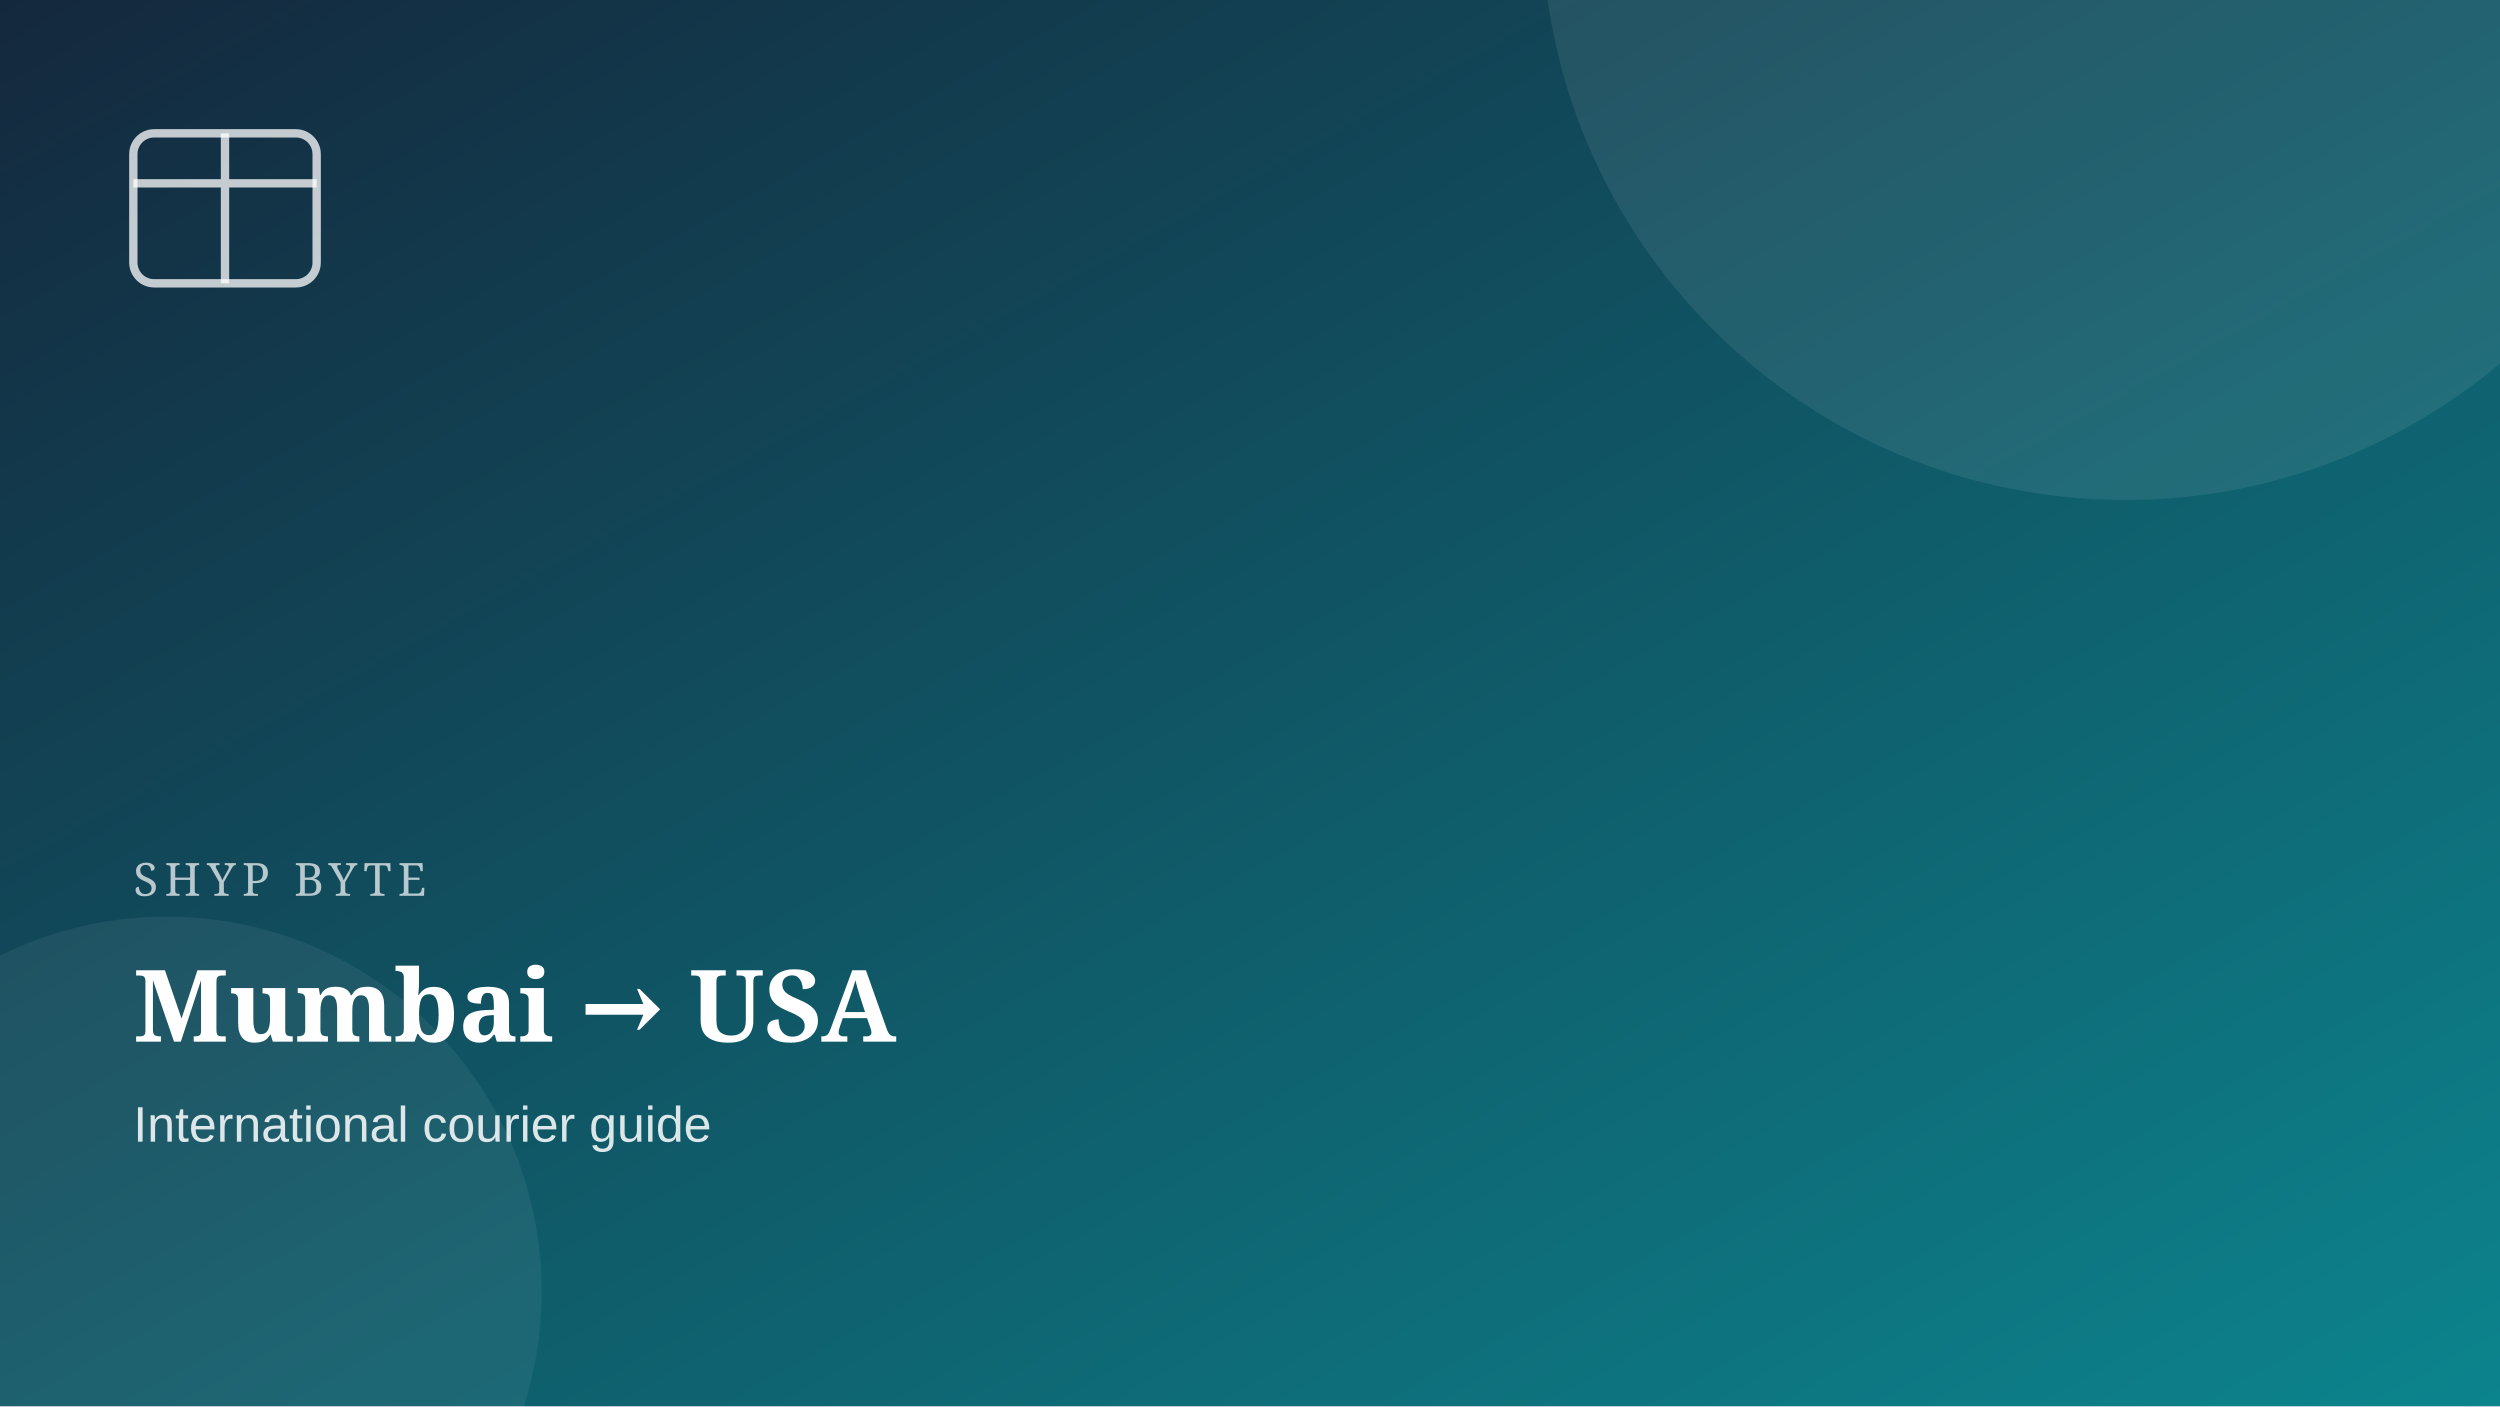
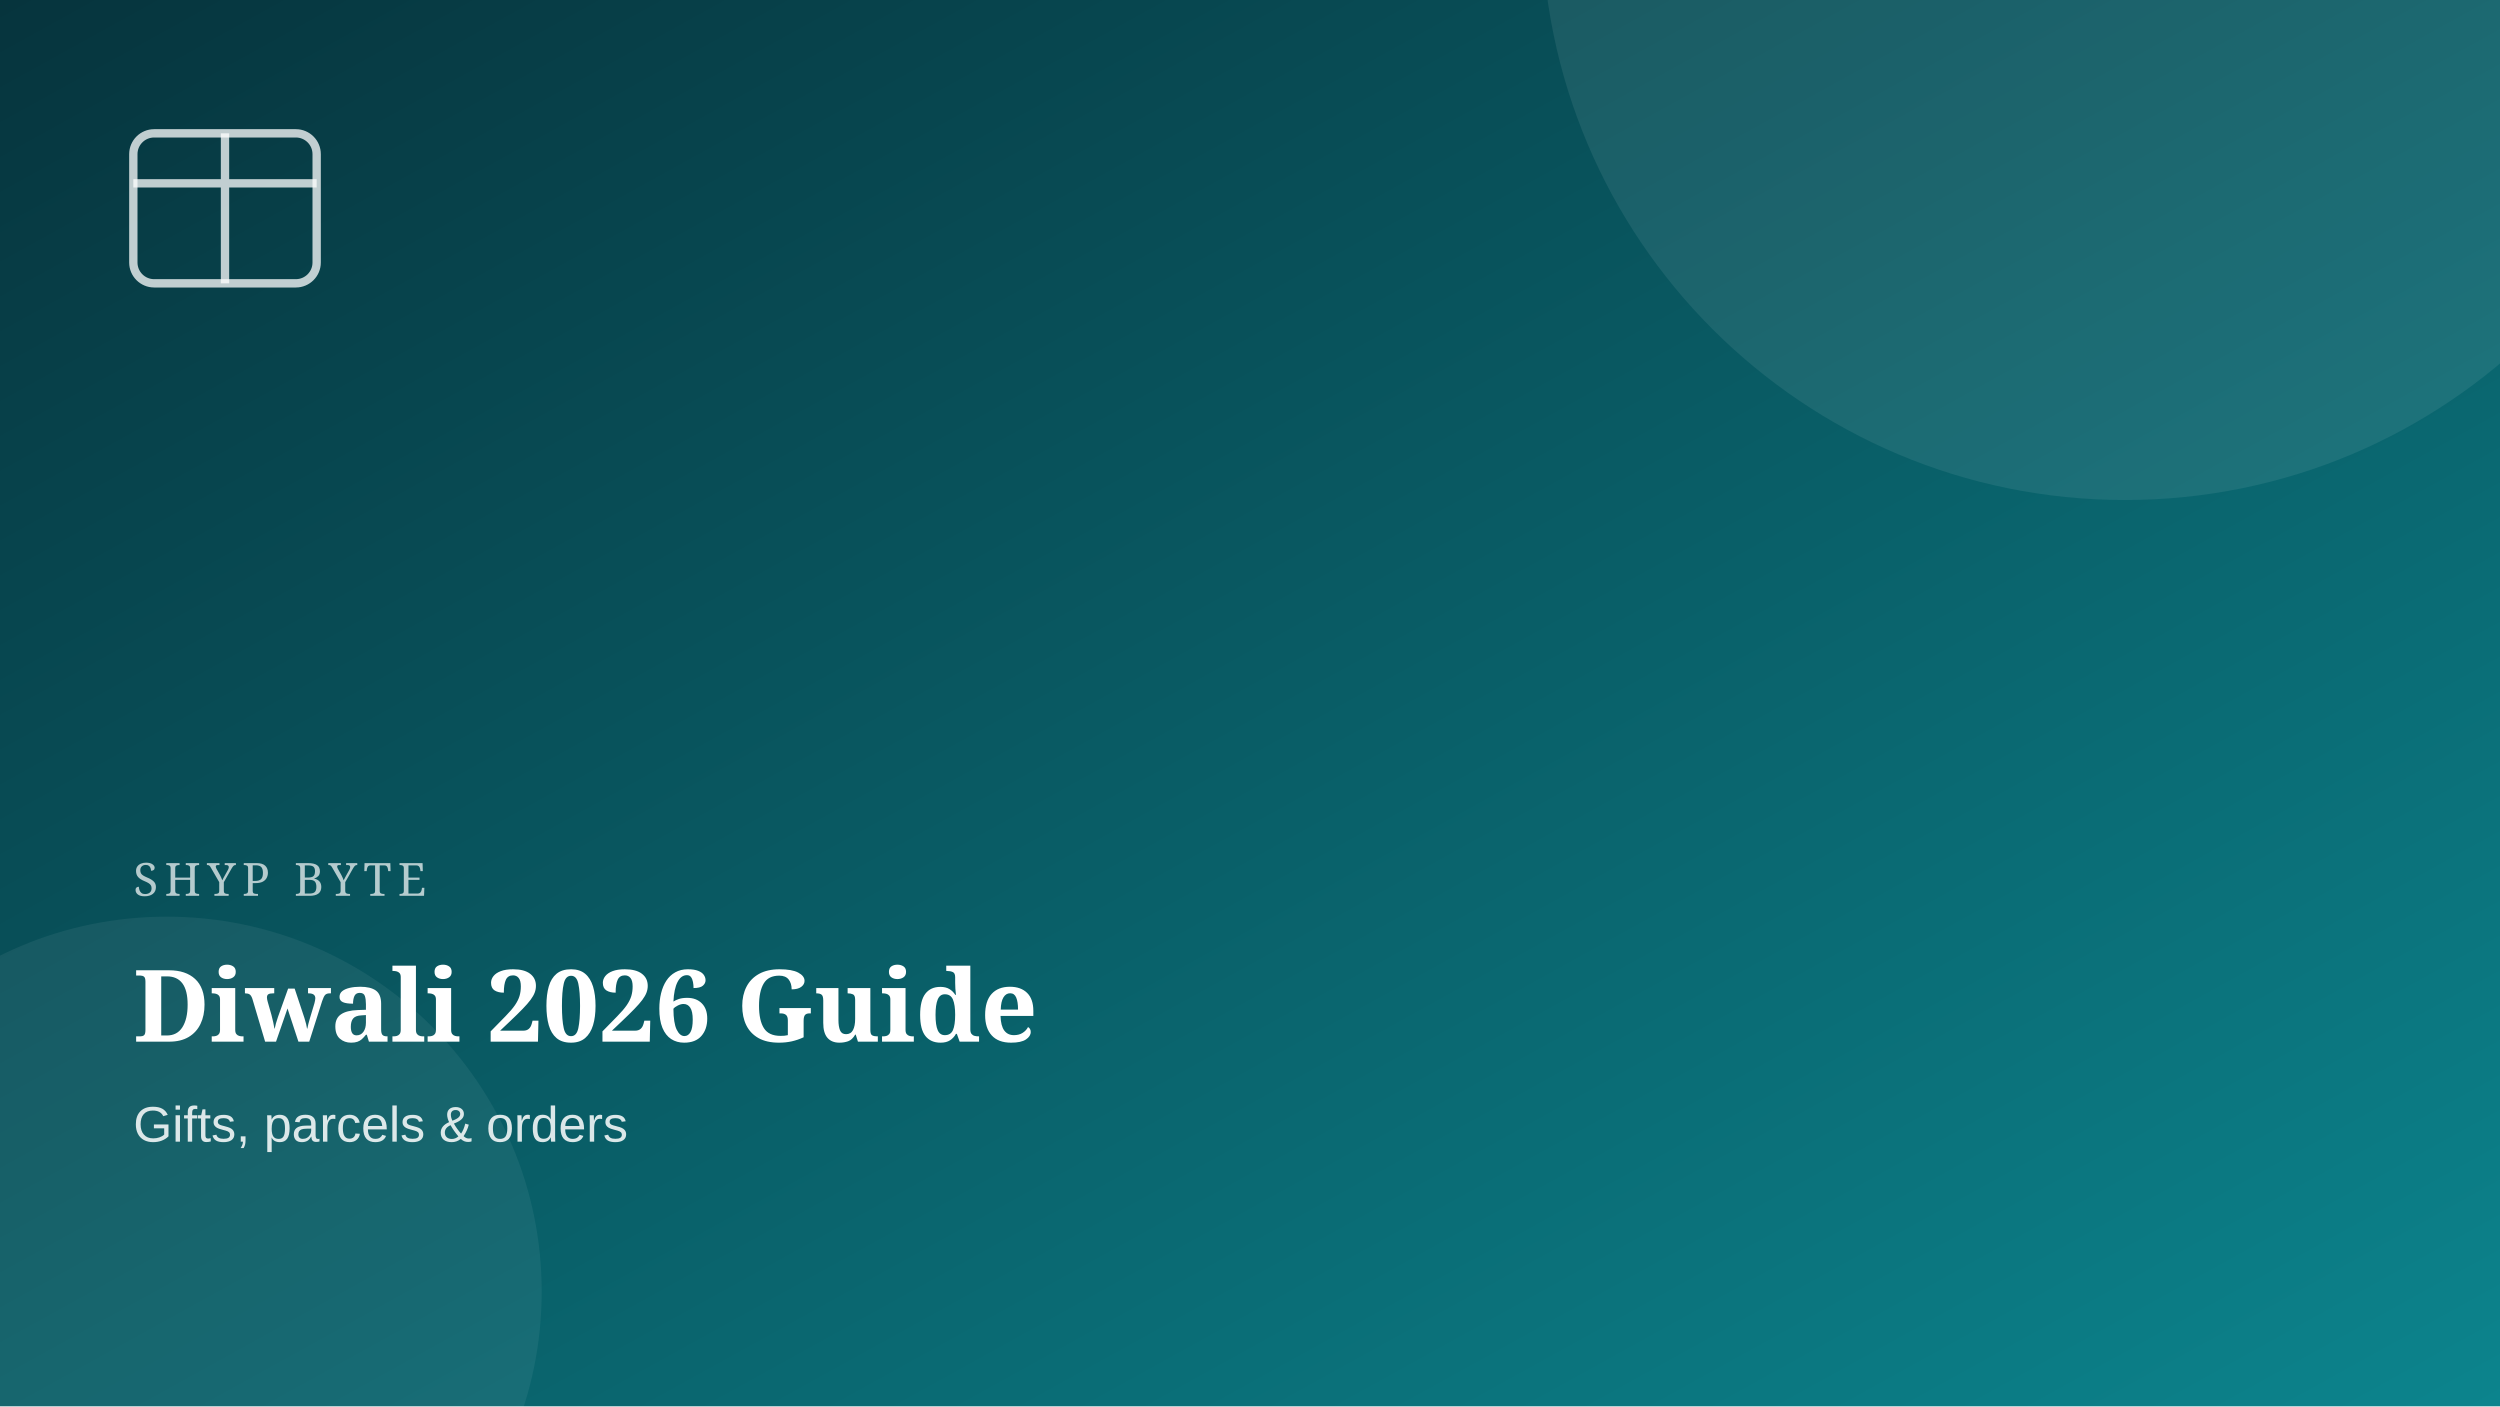
- <svg xmlns="http://www.w3.org/2000/svg" width="1200" height="675" viewBox="0 0 1200 675" role="img" aria-label="Mumbai → USA">
+ <svg xmlns="http://www.w3.org/2000/svg" width="1200" height="675" viewBox="0 0 1200 675" role="img" aria-label="Diwali 2026 Guide">
  <defs>
-     <linearGradient id="g9" x1="0" y1="0" x2="1" y2="1">
-       <stop offset="0%" stop-color="#14283d" />
+     <linearGradient id="g0" x1="0" y1="0" x2="1" y2="1">
+       <stop offset="0%" stop-color="#06343d" />
      <stop offset="100%" stop-color="#0c848d" />
    </linearGradient>
  </defs>
-   <rect width="1200" height="675" fill="url(#g9)" />
+   <rect width="1200" height="675" fill="url(#g0)" />
  <circle cx="1020" cy="-40" r="280" fill="rgba(255,255,255,0.08)" />
  <circle cx="80" cy="620" r="180" fill="rgba(255,255,255,0.06)" />
  <rect x="64" y="64" width="88" height="72" rx="10" fill="none" stroke="rgba(255,255,255,0.75)" stroke-width="4" />
  <path d="M64 88h88M108 64v72" fill="none" stroke="rgba(255,255,255,0.75)" stroke-width="4" />
  <text x="64" y="430" fill="rgba(255,255,255,0.7)" font-family="Georgia, serif" font-size="22" letter-spacing="3">SHYP BYTE</text>
-   <text x="64" y="500" fill="#ffffff" font-family="Georgia, serif" font-size="48" font-weight="700">Mumbai → USA</text>
-   <text x="64" y="548" fill="rgba(255,255,255,0.85)" font-family="Arial, sans-serif" font-size="24">International courier guide</text>
+   <text x="64" y="500" fill="#ffffff" font-family="Georgia, serif" font-size="48" font-weight="700">Diwali 2026 Guide</text>
+   <text x="64" y="548" fill="rgba(255,255,255,0.85)" font-family="Arial, sans-serif" font-size="24">Gifts, parcels &amp; orders</text>
</svg>
